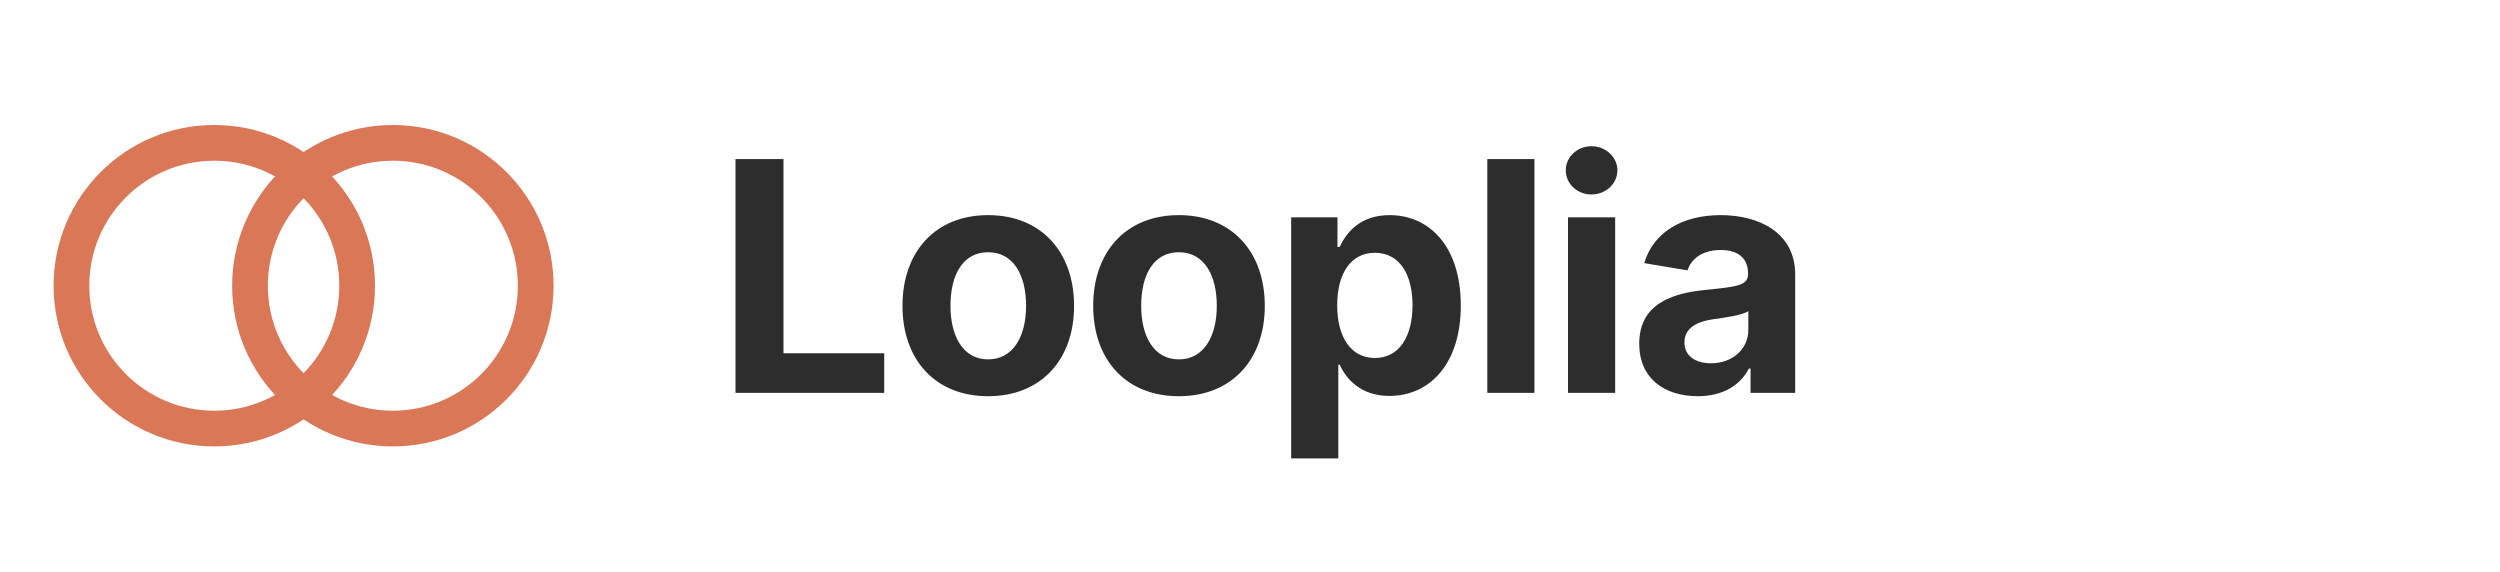
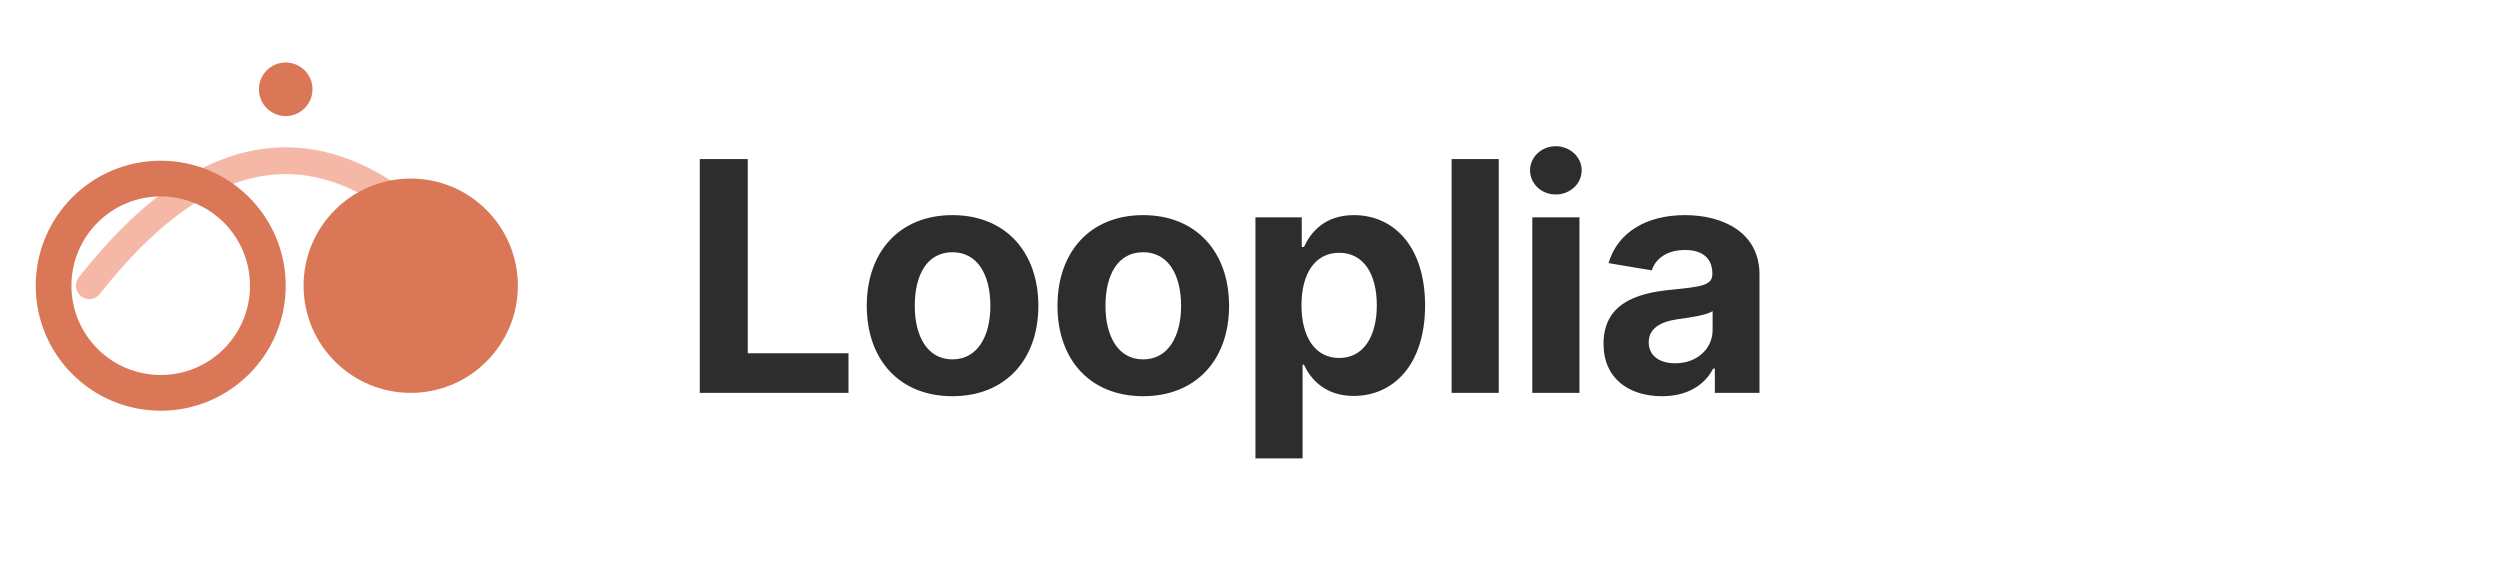
<svg xmlns="http://www.w3.org/2000/svg" viewBox="0 0 140 32">
-   <g>
-     <circle cx="12" cy="16" r="8" fill="none" stroke="#d97757" stroke-width="2" />
-     <circle cx="22" cy="16" r="8" fill="none" stroke="#d97757" stroke-width="2" />
-   </g>
-   <text x="40" y="22" font-family="Syne, -apple-system, BlinkMacSystemFont, sans-serif" font-weight="700" font-size="18" letter-spacing="-0.02em" fill="#2d2d2d">Looplia</text>
+   <path d="M5,16 Q16,2 27,16" fill="none" stroke="#f5b8a6" stroke-width="1.5" stroke-linecap="round" />
+   <circle cx="9" cy="16" r="6" fill="none" stroke="#d97757" stroke-width="2" />
+   <circle cx="23" cy="16" r="6" fill="#d97757" />
+   <circle cx="16" cy="5" r="1.5" fill="#d97757" />
+   <text x="38" y="22" font-family="Syne, -apple-system, BlinkMacSystemFont, sans-serif" font-weight="700" font-size="18" letter-spacing="-0.02em" fill="#2d2d2d">Looplia</text>
</svg>
